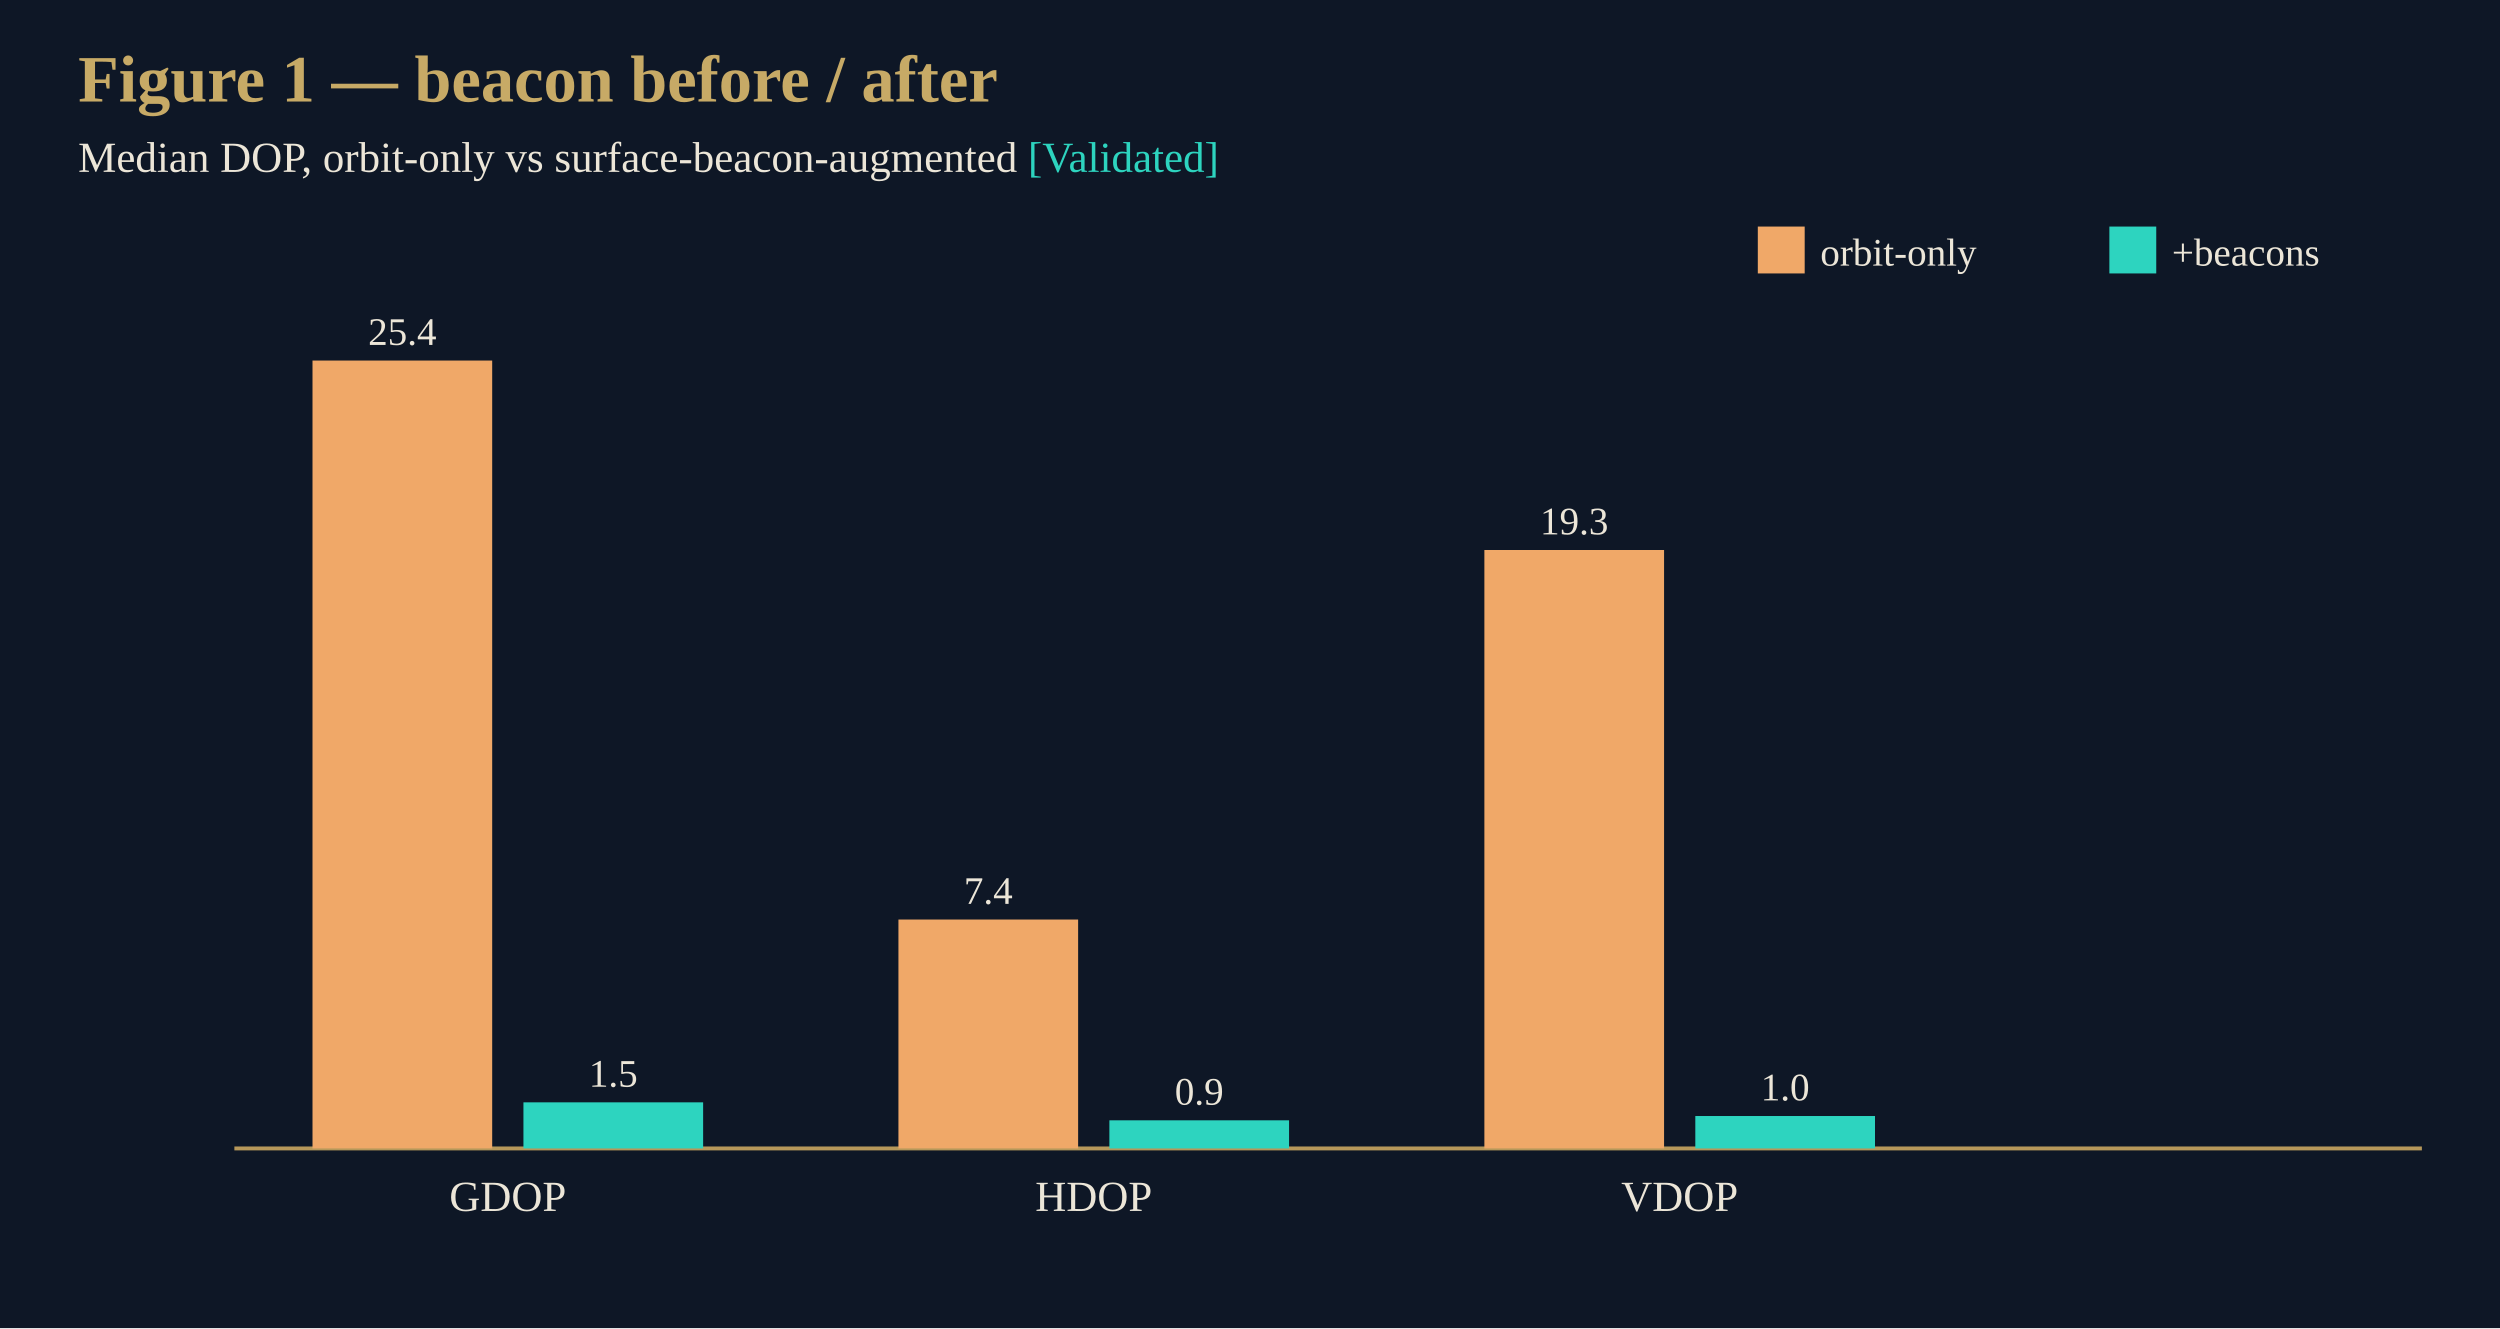
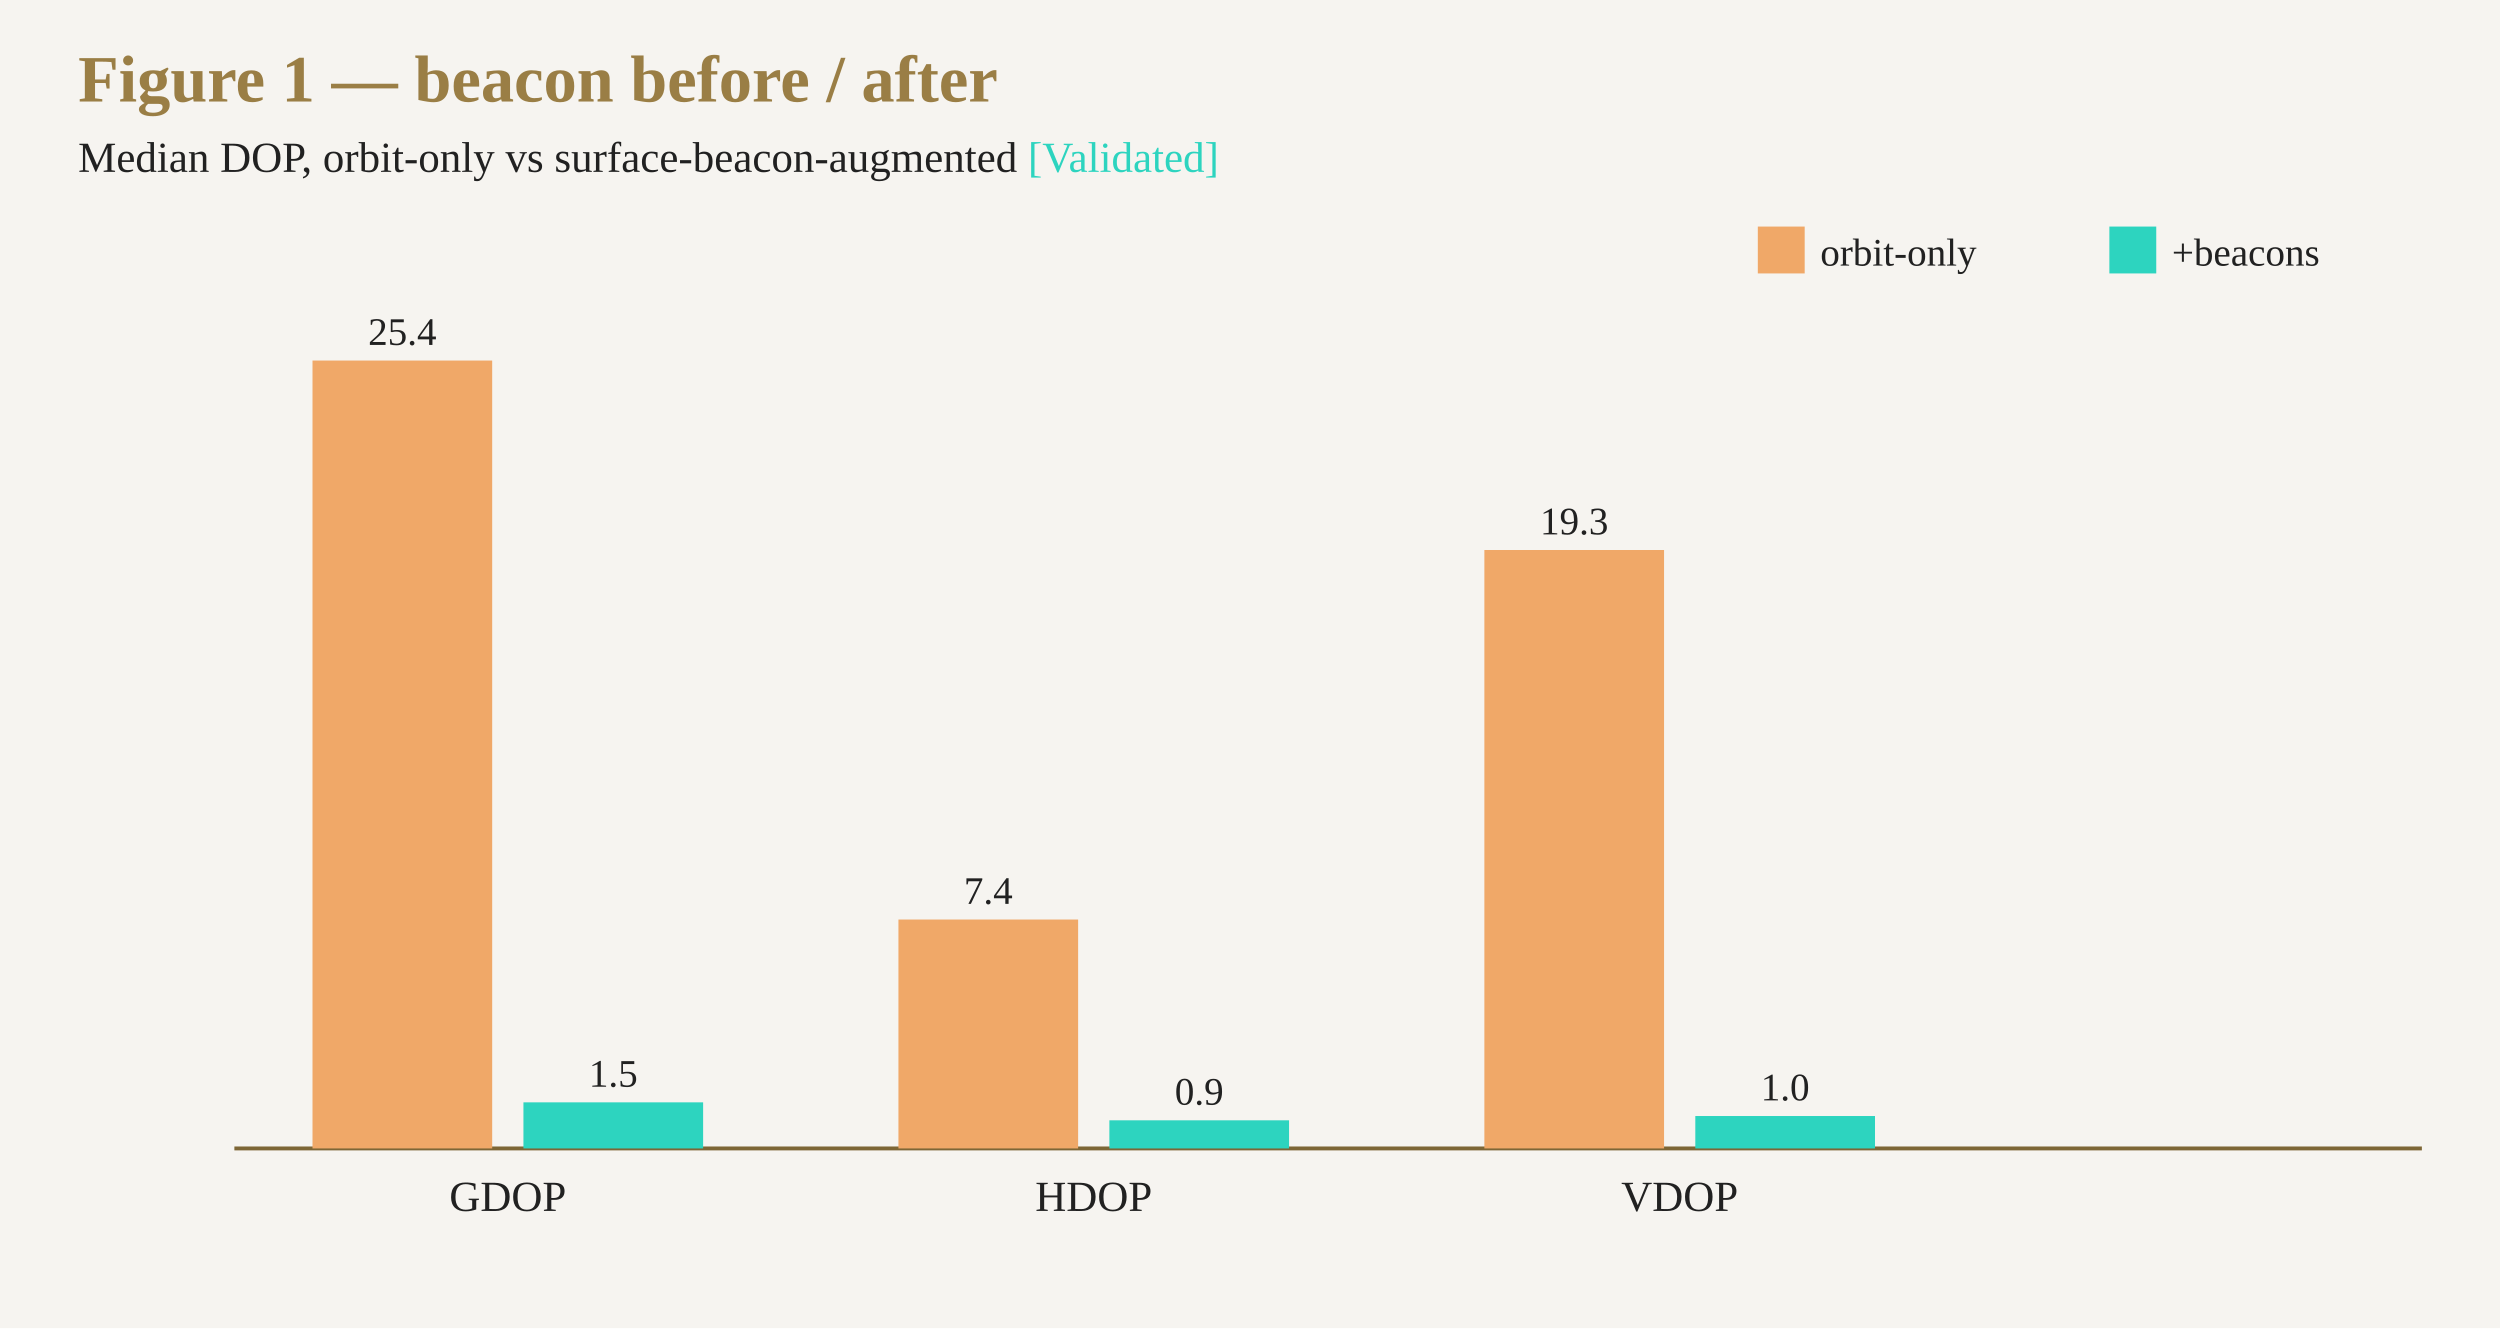
<svg xmlns="http://www.w3.org/2000/svg" width="640" height="340" font-family="'EB Garamond', Georgia, 'Times New Roman', serif" font-size="11">
-   <rect width="100%" height="100%" fill="#0e1726" />
-   <text x="20" y="26" fill="#c7aa66" font-family="'Cormorant Garamond', Georgia, 'Times New Roman', serif" font-size="17" font-weight="bold">Figure 1 — beacon before / after</text>
-   <text x="20" y="44" fill="#ece6d8">Median DOP, orbit-only vs surface-beacon-augmented <tspan fill="#2dd4bf">[Validated]</tspan>
+   <rect width="100%" height="100%" fill="#f6f4f0" />
+   <text x="20" y="26" fill="#9a7e45" font-family="'Cormorant Garamond', Georgia, 'Times New Roman', serif" font-size="17" font-weight="bold">Figure 1 — beacon before / after</text>
+   <text x="20" y="44" fill="#212121">Median DOP, orbit-only vs surface-beacon-augmented <tspan fill="#2dd4bf">[Validated]</tspan>
  </text>
-   <line x1="60" y1="294" x2="620.0" y2="294" stroke="#b6985a" stroke-width="1" />
+   <line x1="60" y1="294" x2="620.0" y2="294" stroke="#7d6636" stroke-width="1" />
  <rect x="80.0" y="92.3" width="46" height="201.7" fill="#f0a868" />
-   <text x="103.0" y="88.3" fill="#ece6d8" font-size="10" text-anchor="middle">25.4</text>
+   <text x="103.0" y="88.3" fill="#212121" font-size="10" text-anchor="middle">25.4</text>
  <rect x="134.0" y="282.2" width="46" height="11.8" fill="#2dd4bf" />
-   <text x="157.0" y="278.2" fill="#ece6d8" font-size="10" text-anchor="middle">1.5</text>
-   <text x="130.0" y="310.0" fill="#ece6d8" font-size="11" text-anchor="middle">GDOP</text>
+   <text x="157.0" y="278.2" fill="#212121" font-size="10" text-anchor="middle">1.5</text>
+   <text x="130.0" y="310.0" fill="#212121" font-size="11" text-anchor="middle">GDOP</text>
  <rect x="230.0" y="235.4" width="46" height="58.6" fill="#f0a868" />
-   <text x="253.0" y="231.4" fill="#ece6d8" font-size="10" text-anchor="middle">7.4</text>
+   <text x="253.0" y="231.4" fill="#212121" font-size="10" text-anchor="middle">7.4</text>
  <rect x="284.0" y="286.8" width="46" height="7.2" fill="#2dd4bf" />
-   <text x="307.0" y="282.8" fill="#ece6d8" font-size="10" text-anchor="middle">0.9</text>
-   <text x="280.0" y="310.0" fill="#ece6d8" font-size="11" text-anchor="middle">HDOP</text>
+   <text x="307.0" y="282.8" fill="#212121" font-size="10" text-anchor="middle">0.9</text>
+   <text x="280.0" y="310.0" fill="#212121" font-size="11" text-anchor="middle">HDOP</text>
  <rect x="380.0" y="140.8" width="46" height="153.2" fill="#f0a868" />
-   <text x="403.0" y="136.8" fill="#ece6d8" font-size="10" text-anchor="middle">19.3</text>
+   <text x="403.0" y="136.8" fill="#212121" font-size="10" text-anchor="middle">19.3</text>
  <rect x="434.0" y="285.7" width="46" height="8.3" fill="#2dd4bf" />
-   <text x="457.0" y="281.7" fill="#ece6d8" font-size="10" text-anchor="middle">1.0</text>
-   <text x="430.0" y="310.0" fill="#ece6d8" font-size="11" text-anchor="middle">VDOP</text>
+   <text x="457.0" y="281.7" fill="#212121" font-size="10" text-anchor="middle">1.0</text>
+   <text x="430.0" y="310.0" fill="#212121" font-size="11" text-anchor="middle">VDOP</text>
  <rect x="450.0" y="58" width="12" height="12" fill="#f0a868" />
-   <text x="466.0" y="68" fill="#ece6d8" font-size="10">orbit-only</text>
+   <text x="466.0" y="68" fill="#212121" font-size="10">orbit-only</text>
  <rect x="540.0" y="58" width="12" height="12" fill="#2dd4bf" />
-   <text x="556.0" y="68" fill="#ece6d8" font-size="10">+beacons</text>
+   <text x="556.0" y="68" fill="#212121" font-size="10">+beacons</text>
</svg>
